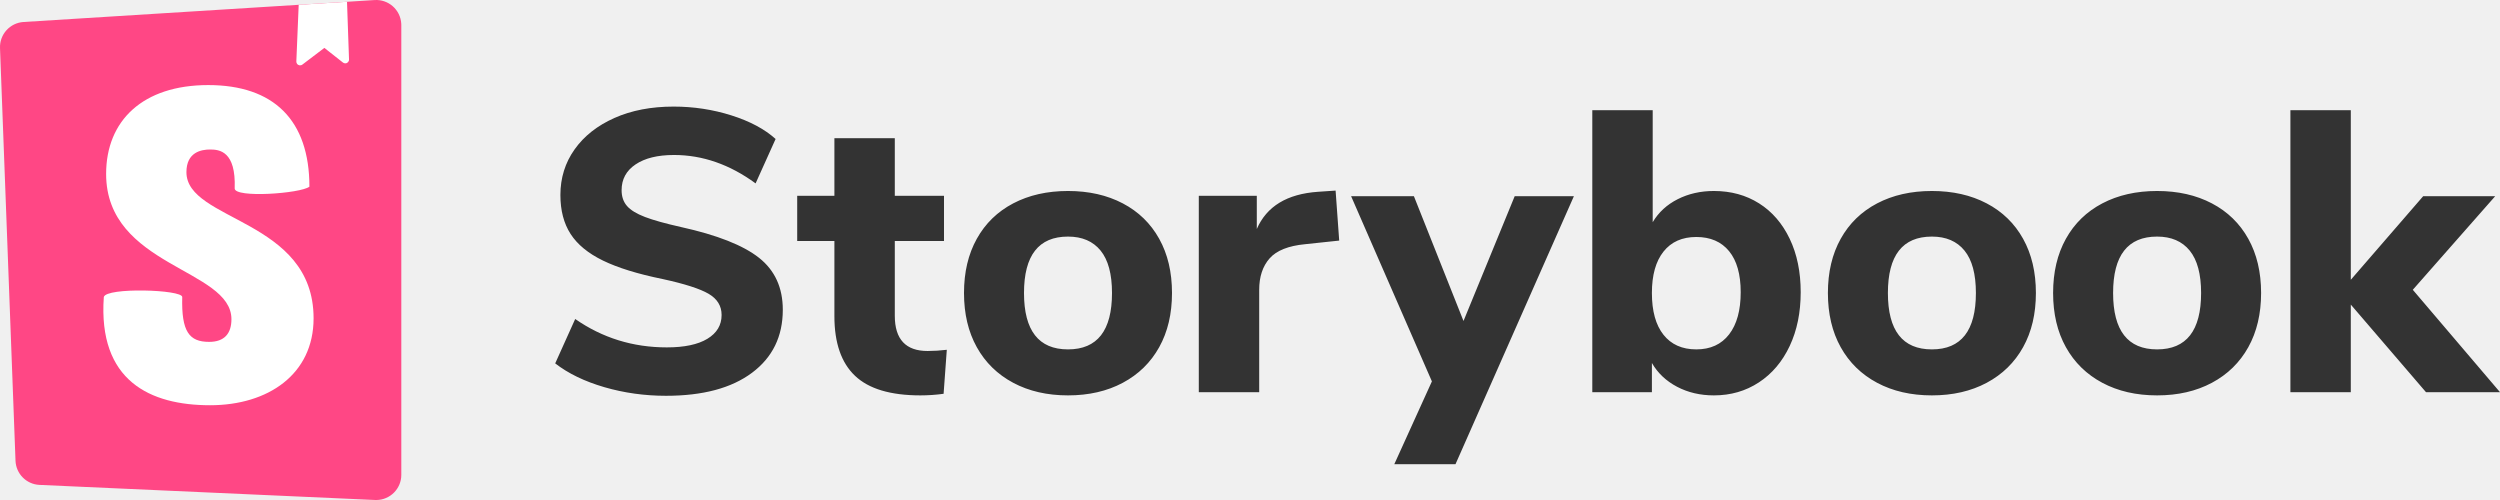
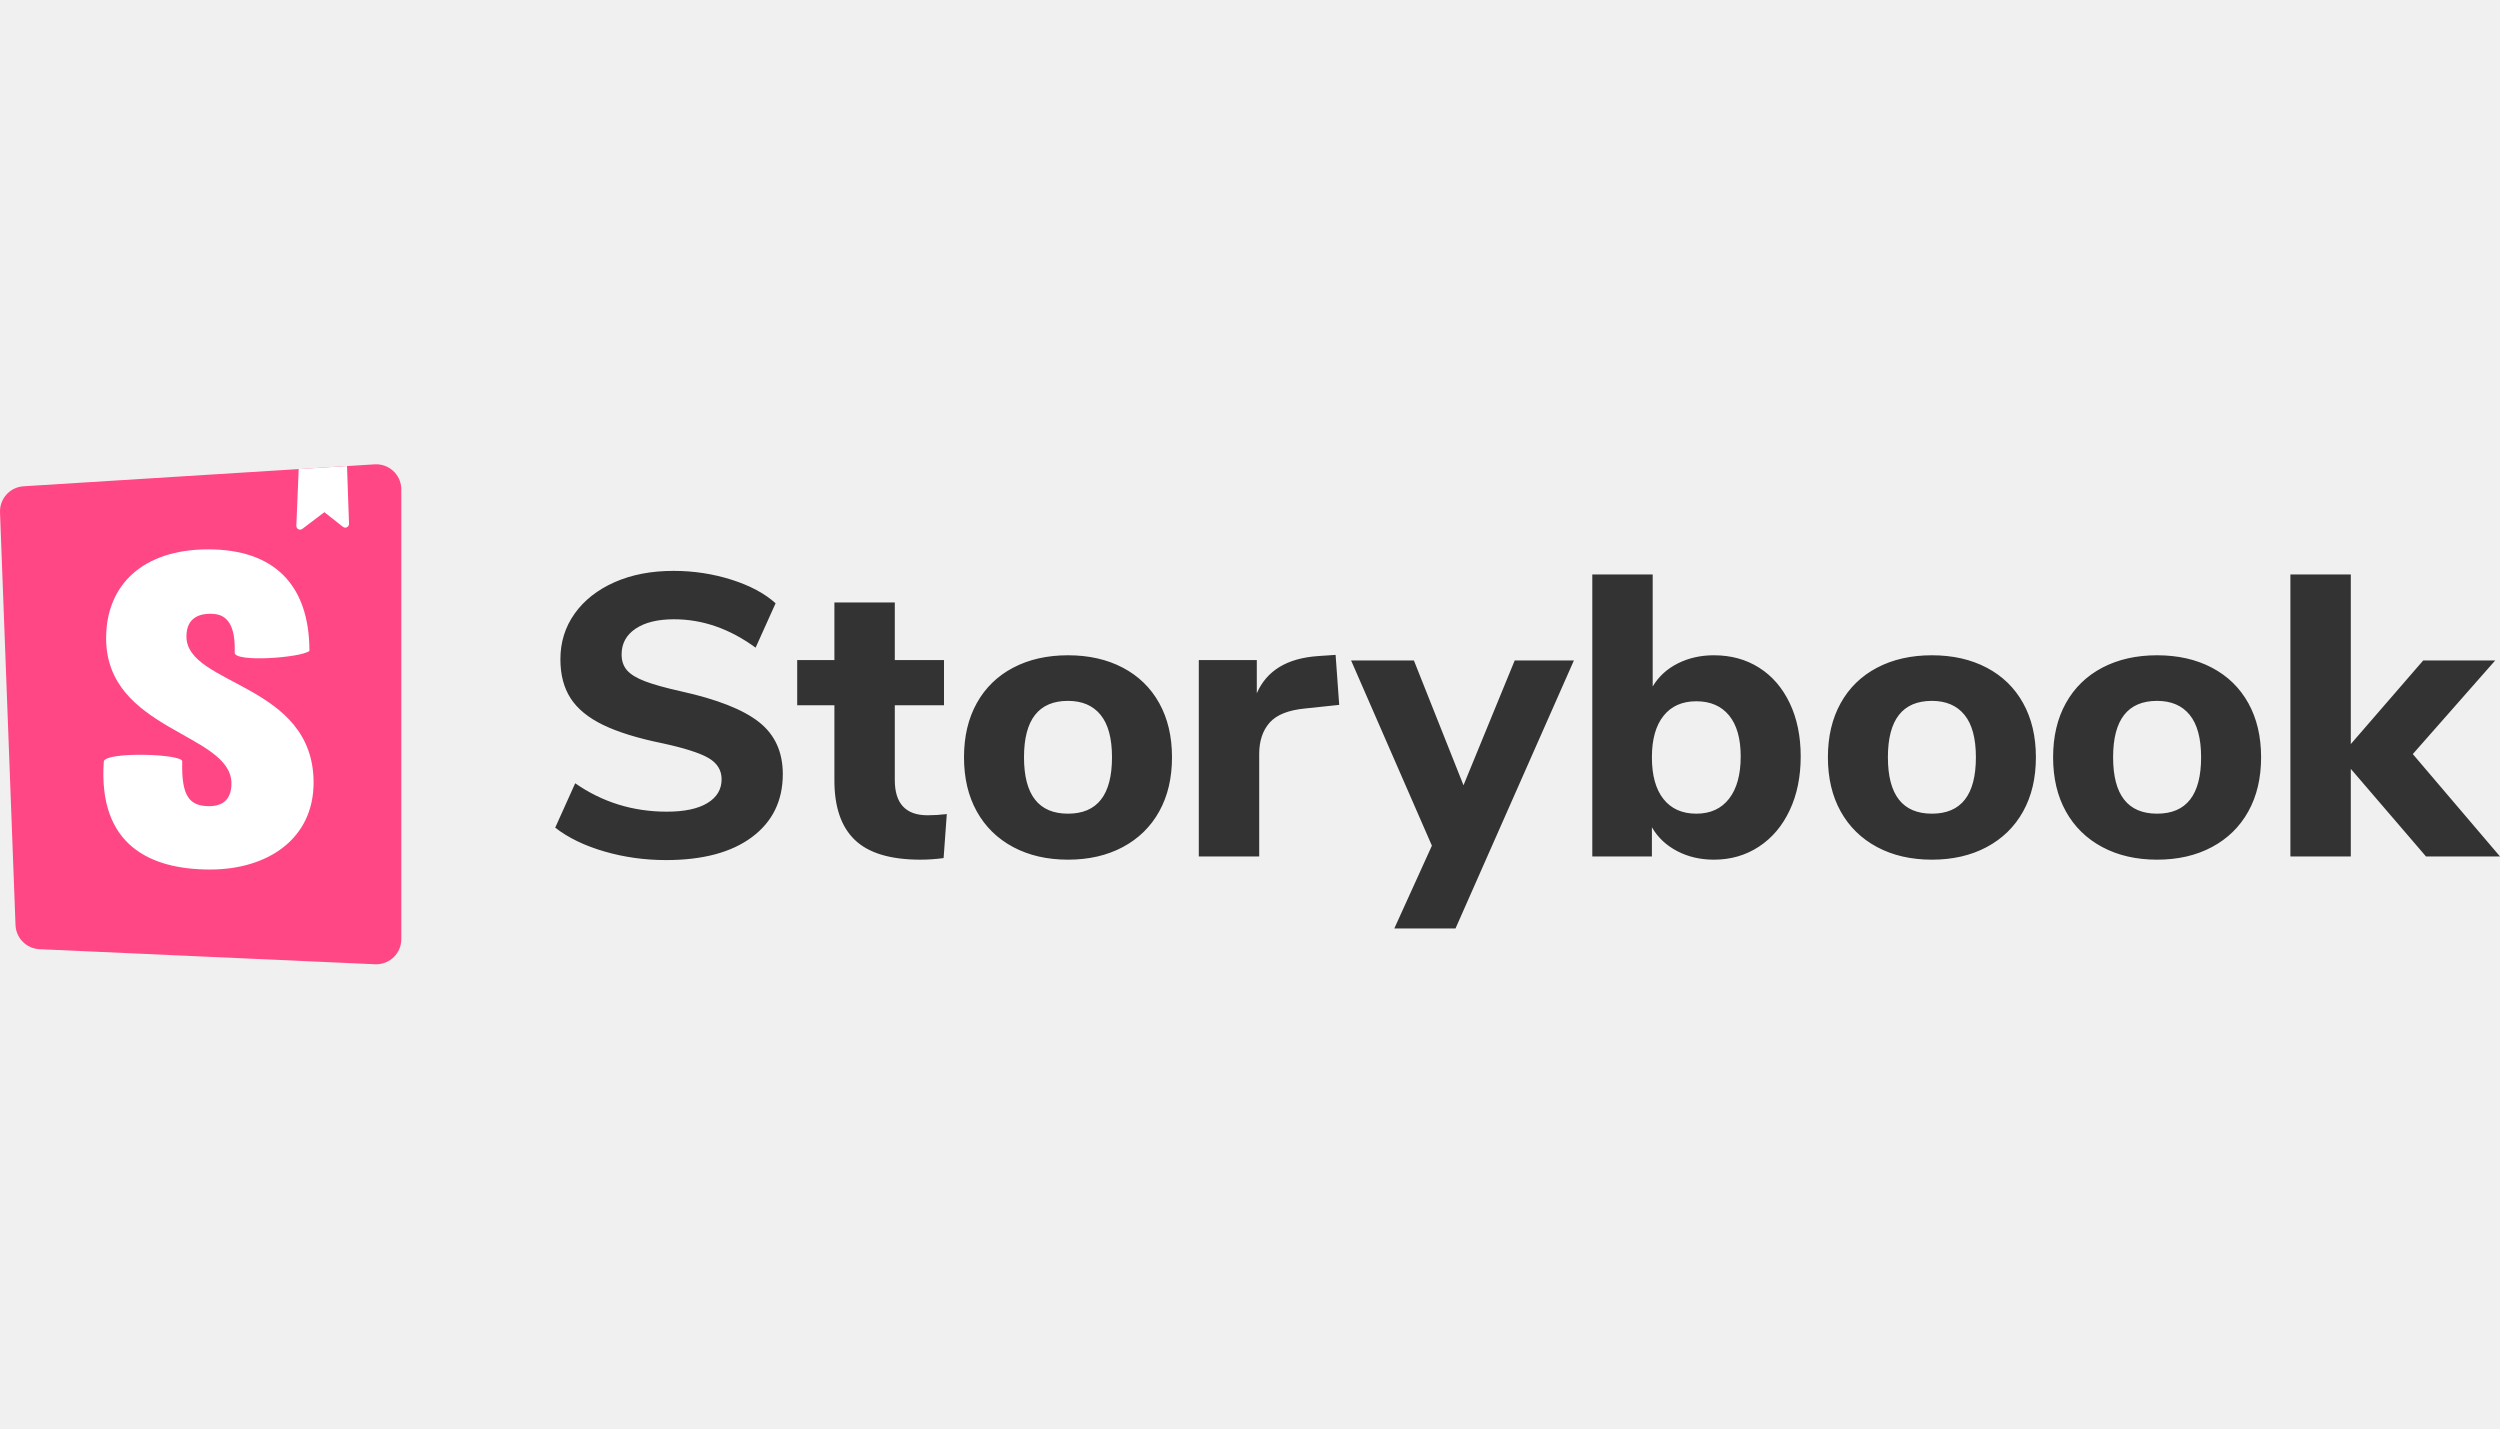
- <svg xmlns="http://www.w3.org/2000/svg" xmlns:xlink="http://www.w3.org/1999/xlink" width="200" height="40" version="1.1" viewBox="0 0 200 40">
+ <svg xmlns="http://www.w3.org/2000/svg" xmlns:xlink="http://www.w3.org/1999/xlink" width="70" height="40" version="1.1" viewBox="0 0 200 40">
  <defs>
    <path id="path-1" d="M1.241,36.859 L0.001,3.842 C-0.039,2.751 0.797,1.827 1.886,1.759 L29.969,0.004 C31.077,-0.065 32.032,0.777 32.101,1.886 C32.104,1.927 32.105,1.969 32.105,2.011 L32.105,37.989 C32.105,39.1 31.205,40 30.094,40 C30.064,40 30.034,39.999 30.004,39.998 L3.16,38.792 C2.115,38.745 1.28,37.904 1.241,36.859 Z" />
  </defs>
  <g id="storybook-logo/default" fill="none" fill-rule="evenodd" stroke="none" stroke-width="1">
    <path id="title" fill="#333" d="M53.28,31.663 C51.573,31.663 49.931,31.434 48.352,30.975 C46.773,30.516 45.461,29.882 44.416,29.071 L46.016,25.519 C48.192,27.034 50.635,27.791 53.344,27.791 C54.752,27.791 55.835,27.562 56.592,27.103 C57.349,26.644 57.728,26.01 57.728,25.199 C57.728,24.474 57.381,23.908 56.688,23.503 C55.995,23.098 54.763,22.703 52.992,22.319 C51.008,21.914 49.424,21.423 48.24,20.847 C47.056,20.271 46.192,19.562 45.648,18.719 C45.104,17.876 44.832,16.836 44.832,15.599 C44.832,14.234 45.211,13.018 45.968,11.951 C46.725,10.884 47.787,10.047 49.152,9.439 C50.517,8.831 52.096,8.527 53.888,8.527 C55.488,8.527 57.029,8.762 58.512,9.231 C59.995,9.7 61.173,10.33 62.048,11.119 L60.448,14.671 C58.379,13.156 56.203,12.399 53.92,12.399 C52.619,12.399 51.595,12.65 50.848,13.151 C50.101,13.652 49.728,14.34 49.728,15.215 C49.728,15.727 49.872,16.148 50.16,16.479 C50.448,16.81 50.928,17.103 51.6,17.359 C52.272,17.615 53.227,17.882 54.464,18.159 C57.365,18.799 59.451,19.62 60.72,20.623 C61.989,21.626 62.624,23.012 62.624,24.783 C62.624,26.916 61.803,28.596 60.16,29.823 C58.517,31.05 56.224,31.663 53.28,31.663 Z M74.208,28.079 C74.699,28.079 75.211,28.047 75.744,27.983 L75.488,31.503 C74.869,31.588 74.251,31.631 73.632,31.631 C71.243,31.631 69.499,31.108 68.4,30.063 C67.301,29.018 66.752,27.428 66.752,25.295 L66.752,19.279 L63.776,19.279 L63.776,15.663 L66.752,15.663 L66.752,11.055 L71.584,11.055 L71.584,15.663 L75.52,15.663 L75.52,19.279 L71.584,19.279 L71.584,25.263 C71.584,27.14 72.459,28.079 74.208,28.079 Z M85.44,31.631 C83.776,31.631 82.315,31.295 81.056,30.623 C79.797,29.951 78.827,29.002 78.144,27.775 C77.461,26.548 77.12,25.103 77.12,23.439 C77.12,21.775 77.461,20.33 78.144,19.103 C78.827,17.876 79.797,16.932 81.056,16.271 C82.315,15.61 83.776,15.279 85.44,15.279 C87.104,15.279 88.565,15.61 89.824,16.271 C91.083,16.932 92.053,17.876 92.736,19.103 C93.419,20.33 93.76,21.775 93.76,23.439 C93.76,25.103 93.419,26.548 92.736,27.775 C92.053,29.002 91.083,29.951 89.824,30.623 C88.565,31.295 87.104,31.631 85.44,31.631 Z M85.44,27.951 C87.787,27.951 88.96,26.447 88.96,23.439 C88.96,21.924 88.656,20.794 88.048,20.047 C87.44,19.3 86.571,18.927 85.44,18.927 C83.093,18.927 81.92,20.431 81.92,23.439 C81.92,26.447 83.093,27.951 85.44,27.951 Z M107.136,19.247 L104.416,19.535 C103.072,19.663 102.123,20.042 101.568,20.671 C101.013,21.3 100.736,22.138 100.736,23.183 L100.736,31.375 L95.904,31.375 L95.904,15.663 L100.544,15.663 L100.544,18.319 C101.333,16.506 102.965,15.514 105.44,15.343 L106.848,15.247 L107.136,19.247 Z M121.176,15.695 L125.912,15.695 L116.44,37.135 L111.544,37.135 L114.552,30.511 L108.088,15.695 L113.112,15.695 L117.08,25.679 L121.176,15.695 Z M137.112,15.279 C138.477,15.279 139.683,15.61 140.728,16.271 C141.773,16.932 142.589,17.876 143.176,19.103 C143.763,20.33 144.056,21.754 144.056,23.375 C144.056,24.996 143.763,26.431 143.176,27.679 C142.589,28.927 141.768,29.898 140.712,30.591 C139.656,31.284 138.456,31.631 137.112,31.631 C136.024,31.631 135.043,31.402 134.168,30.943 C133.293,30.484 132.621,29.85 132.152,29.039 L132.152,31.375 L127.384,31.375 L127.384,8.815 L132.216,8.815 L132.216,17.775 C132.685,16.986 133.352,16.372 134.216,15.935 C135.08,15.498 136.045,15.279 137.112,15.279 Z M135.704,27.951 C136.835,27.951 137.709,27.551 138.328,26.751 C138.947,25.951 139.256,24.826 139.256,23.375 C139.256,21.946 138.947,20.852 138.328,20.095 C137.709,19.338 136.835,18.959 135.704,18.959 C134.573,18.959 133.699,19.348 133.08,20.127 C132.461,20.906 132.152,22.01 132.152,23.439 C132.152,24.89 132.461,26.004 133.08,26.783 C133.699,27.562 134.573,27.951 135.704,27.951 Z M154.552,31.631 C152.888,31.631 151.427,31.295 150.168,30.623 C148.909,29.951 147.939,29.002 147.256,27.775 C146.573,26.548 146.232,25.103 146.232,23.439 C146.232,21.775 146.573,20.33 147.256,19.103 C147.939,17.876 148.909,16.932 150.168,16.271 C151.427,15.61 152.888,15.279 154.552,15.279 C156.216,15.279 157.677,15.61 158.936,16.271 C160.195,16.932 161.165,17.876 161.848,19.103 C162.531,20.33 162.872,21.775 162.872,23.439 C162.872,25.103 162.531,26.548 161.848,27.775 C161.165,29.002 160.195,29.951 158.936,30.623 C157.677,31.295 156.216,31.631 154.552,31.631 Z M154.552,27.951 C156.899,27.951 158.072,26.447 158.072,23.439 C158.072,21.924 157.768,20.794 157.16,20.047 C156.552,19.3 155.683,18.927 154.552,18.927 C152.205,18.927 151.032,20.431 151.032,23.439 C151.032,26.447 152.205,27.951 154.552,27.951 Z M172.568,31.631 C170.904,31.631 169.443,31.295 168.184,30.623 C166.925,29.951 165.955,29.002 165.272,27.775 C164.589,26.548 164.248,25.103 164.248,23.439 C164.248,21.775 164.589,20.33 165.272,19.103 C165.955,17.876 166.925,16.932 168.184,16.271 C169.443,15.61 170.904,15.279 172.568,15.279 C174.232,15.279 175.693,15.61 176.952,16.271 C178.211,16.932 179.181,17.876 179.864,19.103 C180.547,20.33 180.888,21.775 180.888,23.439 C180.888,25.103 180.547,26.548 179.864,27.775 C179.181,29.002 178.211,29.951 176.952,30.623 C175.693,31.295 174.232,31.631 172.568,31.631 Z M172.568,27.951 C174.915,27.951 176.088,26.447 176.088,23.439 C176.088,21.924 175.784,20.794 175.176,20.047 C174.568,19.3 173.699,18.927 172.568,18.927 C170.221,18.927 169.048,20.431 169.048,23.439 C169.048,26.447 170.221,27.951 172.568,27.951 Z M200,31.375 L194.08,31.375 L188.064,24.367 L188.064,31.375 L183.232,31.375 L183.232,8.815 L188.064,8.815 L188.064,22.383 L193.856,15.695 L199.616,15.695 L193.024,23.183 L200,31.375 Z" />
    <g id="storybook-icon/default">
      <mask id="mask-2" fill="#fff">
        <use xlink:href="#path-1" />
      </mask>
      <use id="path1_fill-path" fill="#FF4785" fill-rule="nonzero" xlink:href="#path-1" />
      <path id="path2_fill-path" fill="#FFF" fill-rule="nonzero" d="M23.707,4.917 L23.899,0.303 L27.756,0 L27.922,4.758 C27.928,4.923 27.798,5.062 27.633,5.068 C27.562,5.071 27.492,5.048 27.437,5.004 L25.949,3.832 L24.188,5.168 C24.056,5.268 23.868,5.242 23.768,5.11 C23.726,5.055 23.705,4.986 23.707,4.917 Z" mask="url(#mask-2)" />
      <path id="path9_fill-path" fill="#FFF" fill-rule="nonzero" d="M18.775,15.077 C18.775,15.859 24.045,15.484 24.753,14.934 C24.753,9.606 21.894,6.806 16.659,6.806 C11.423,6.806 8.49,9.65 8.49,13.915 C8.49,21.343 18.515,21.486 18.515,25.537 C18.515,26.675 17.958,27.35 16.733,27.35 C15.136,27.35 14.505,26.535 14.579,23.762 C14.579,23.161 8.49,22.974 8.305,23.762 C7.832,30.481 12.018,32.419 16.807,32.419 C21.448,32.419 25.087,29.945 25.087,25.466 C25.087,17.505 14.914,17.718 14.914,13.773 C14.914,12.173 16.102,11.96 16.807,11.96 C17.55,11.96 18.886,12.091 18.775,15.077 Z" mask="url(#mask-2)" />
    </g>
  </g>
</svg>
